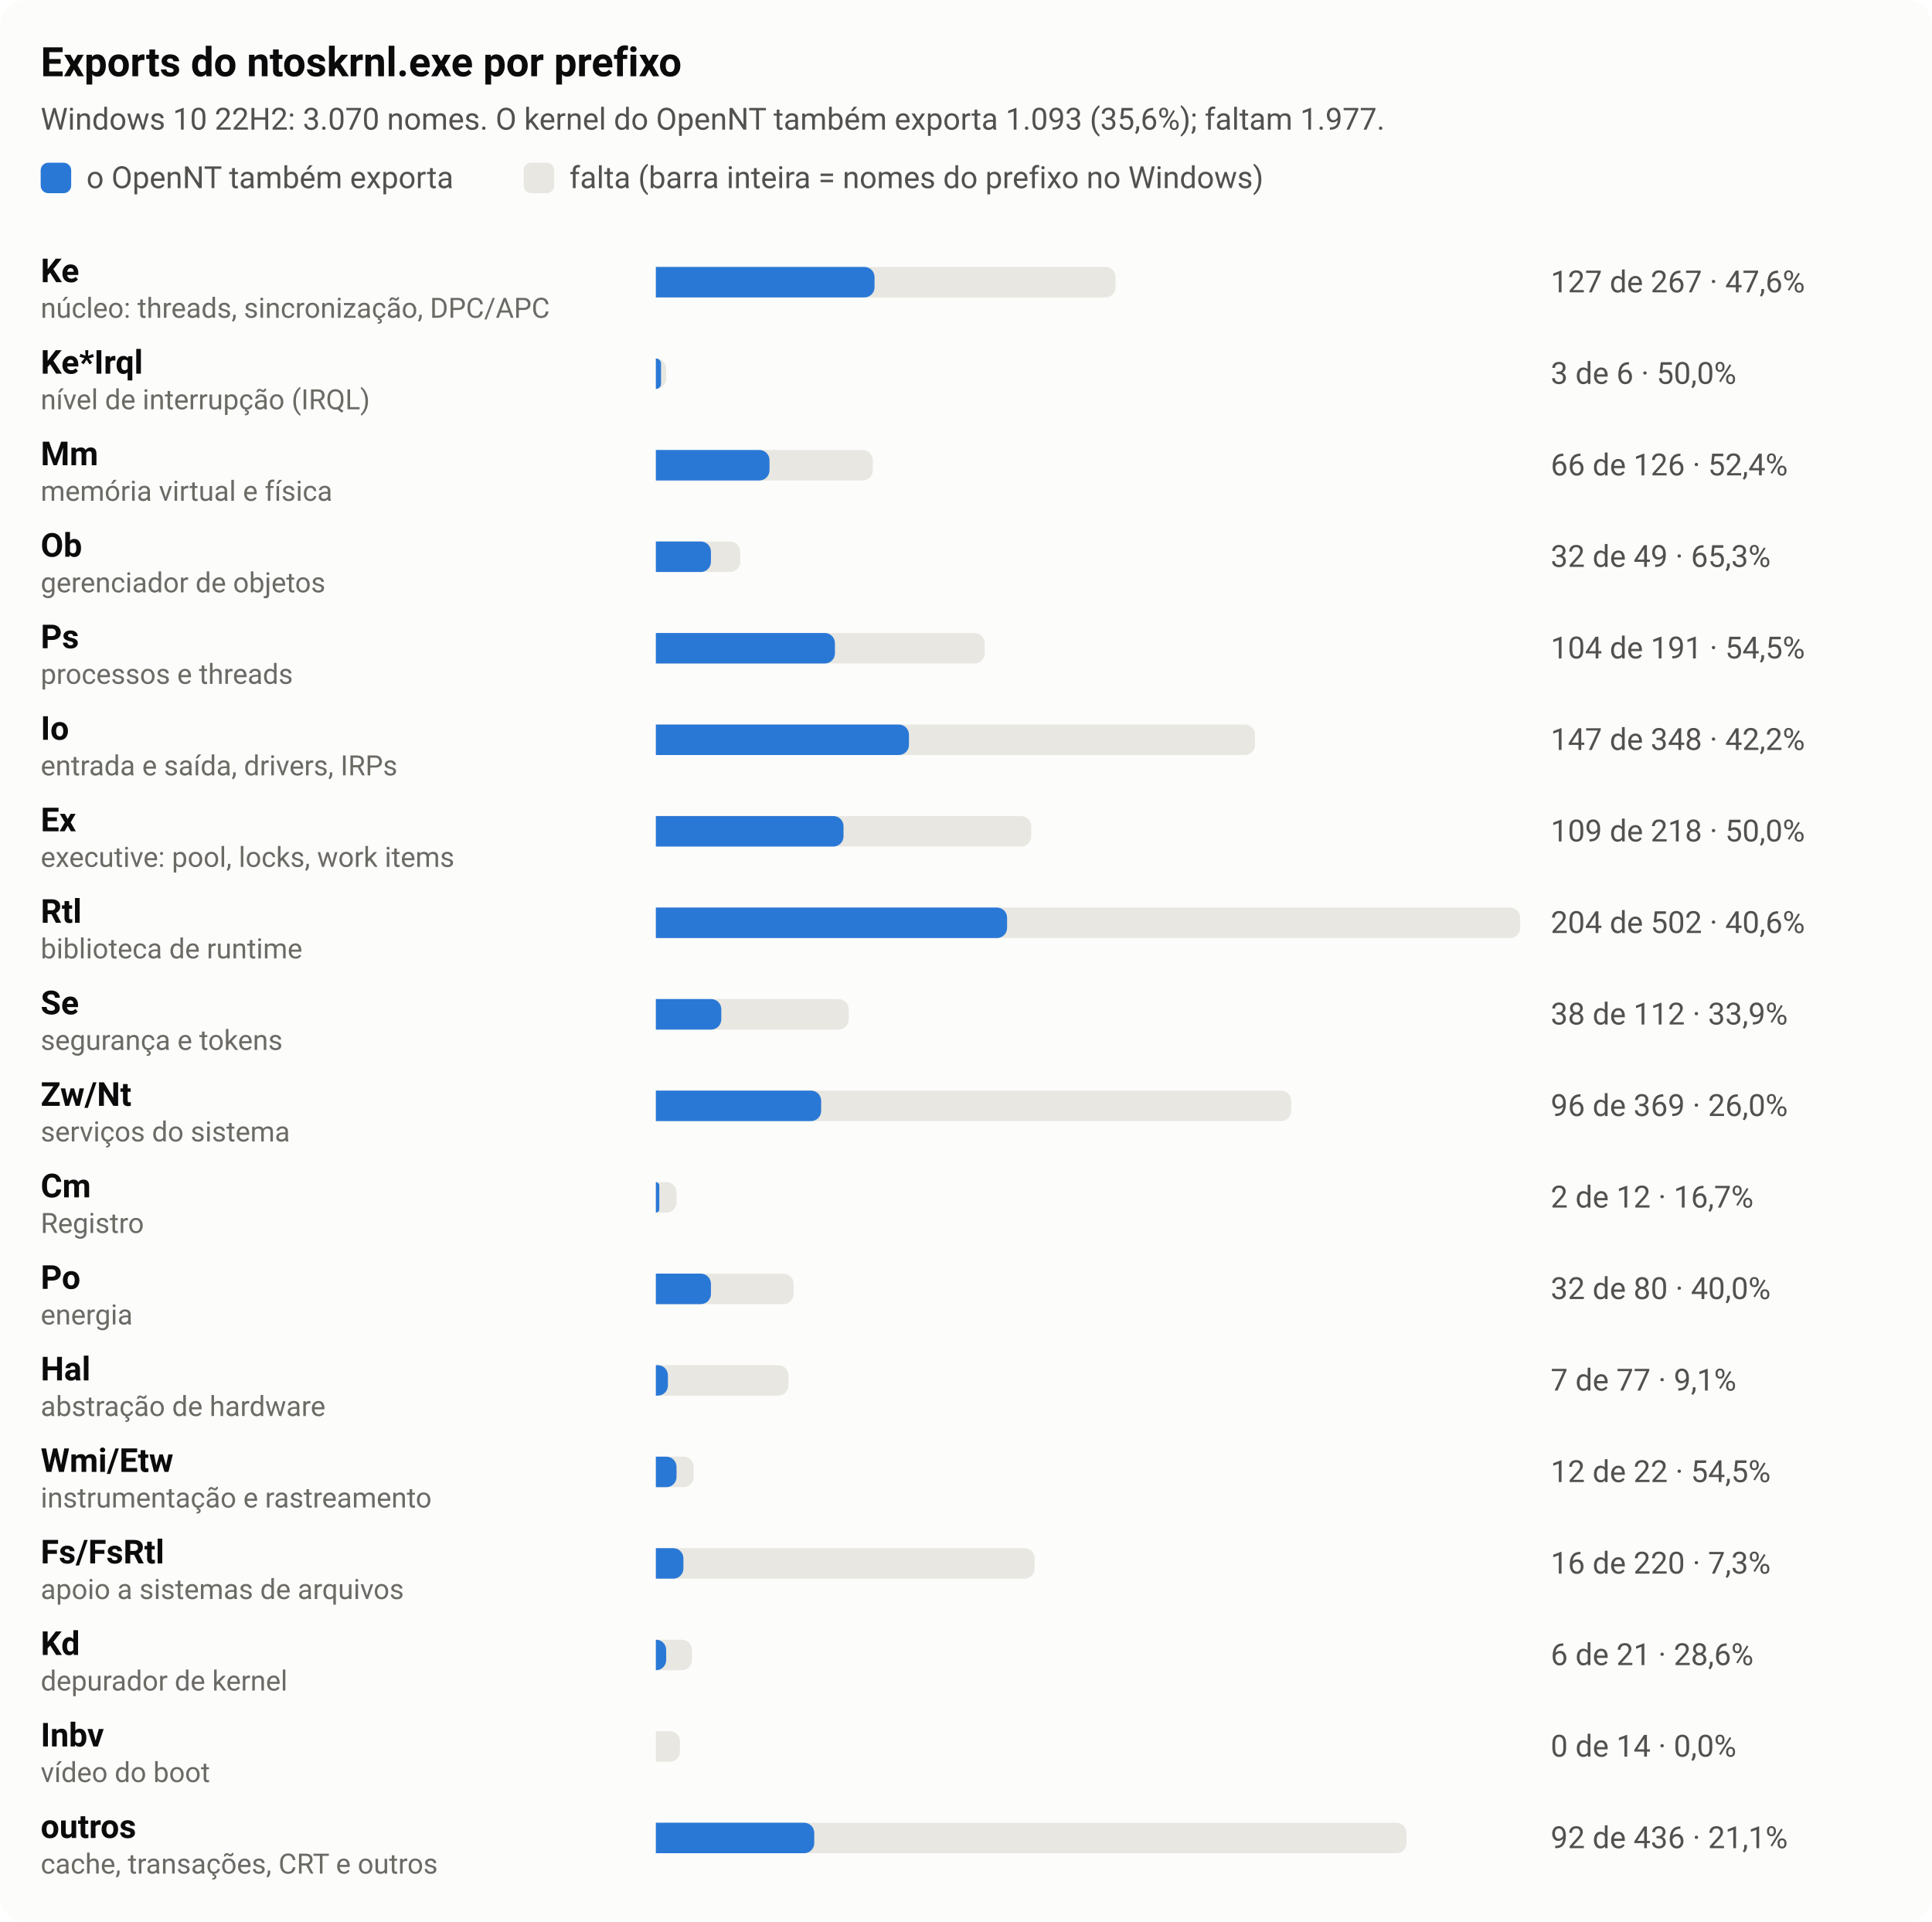
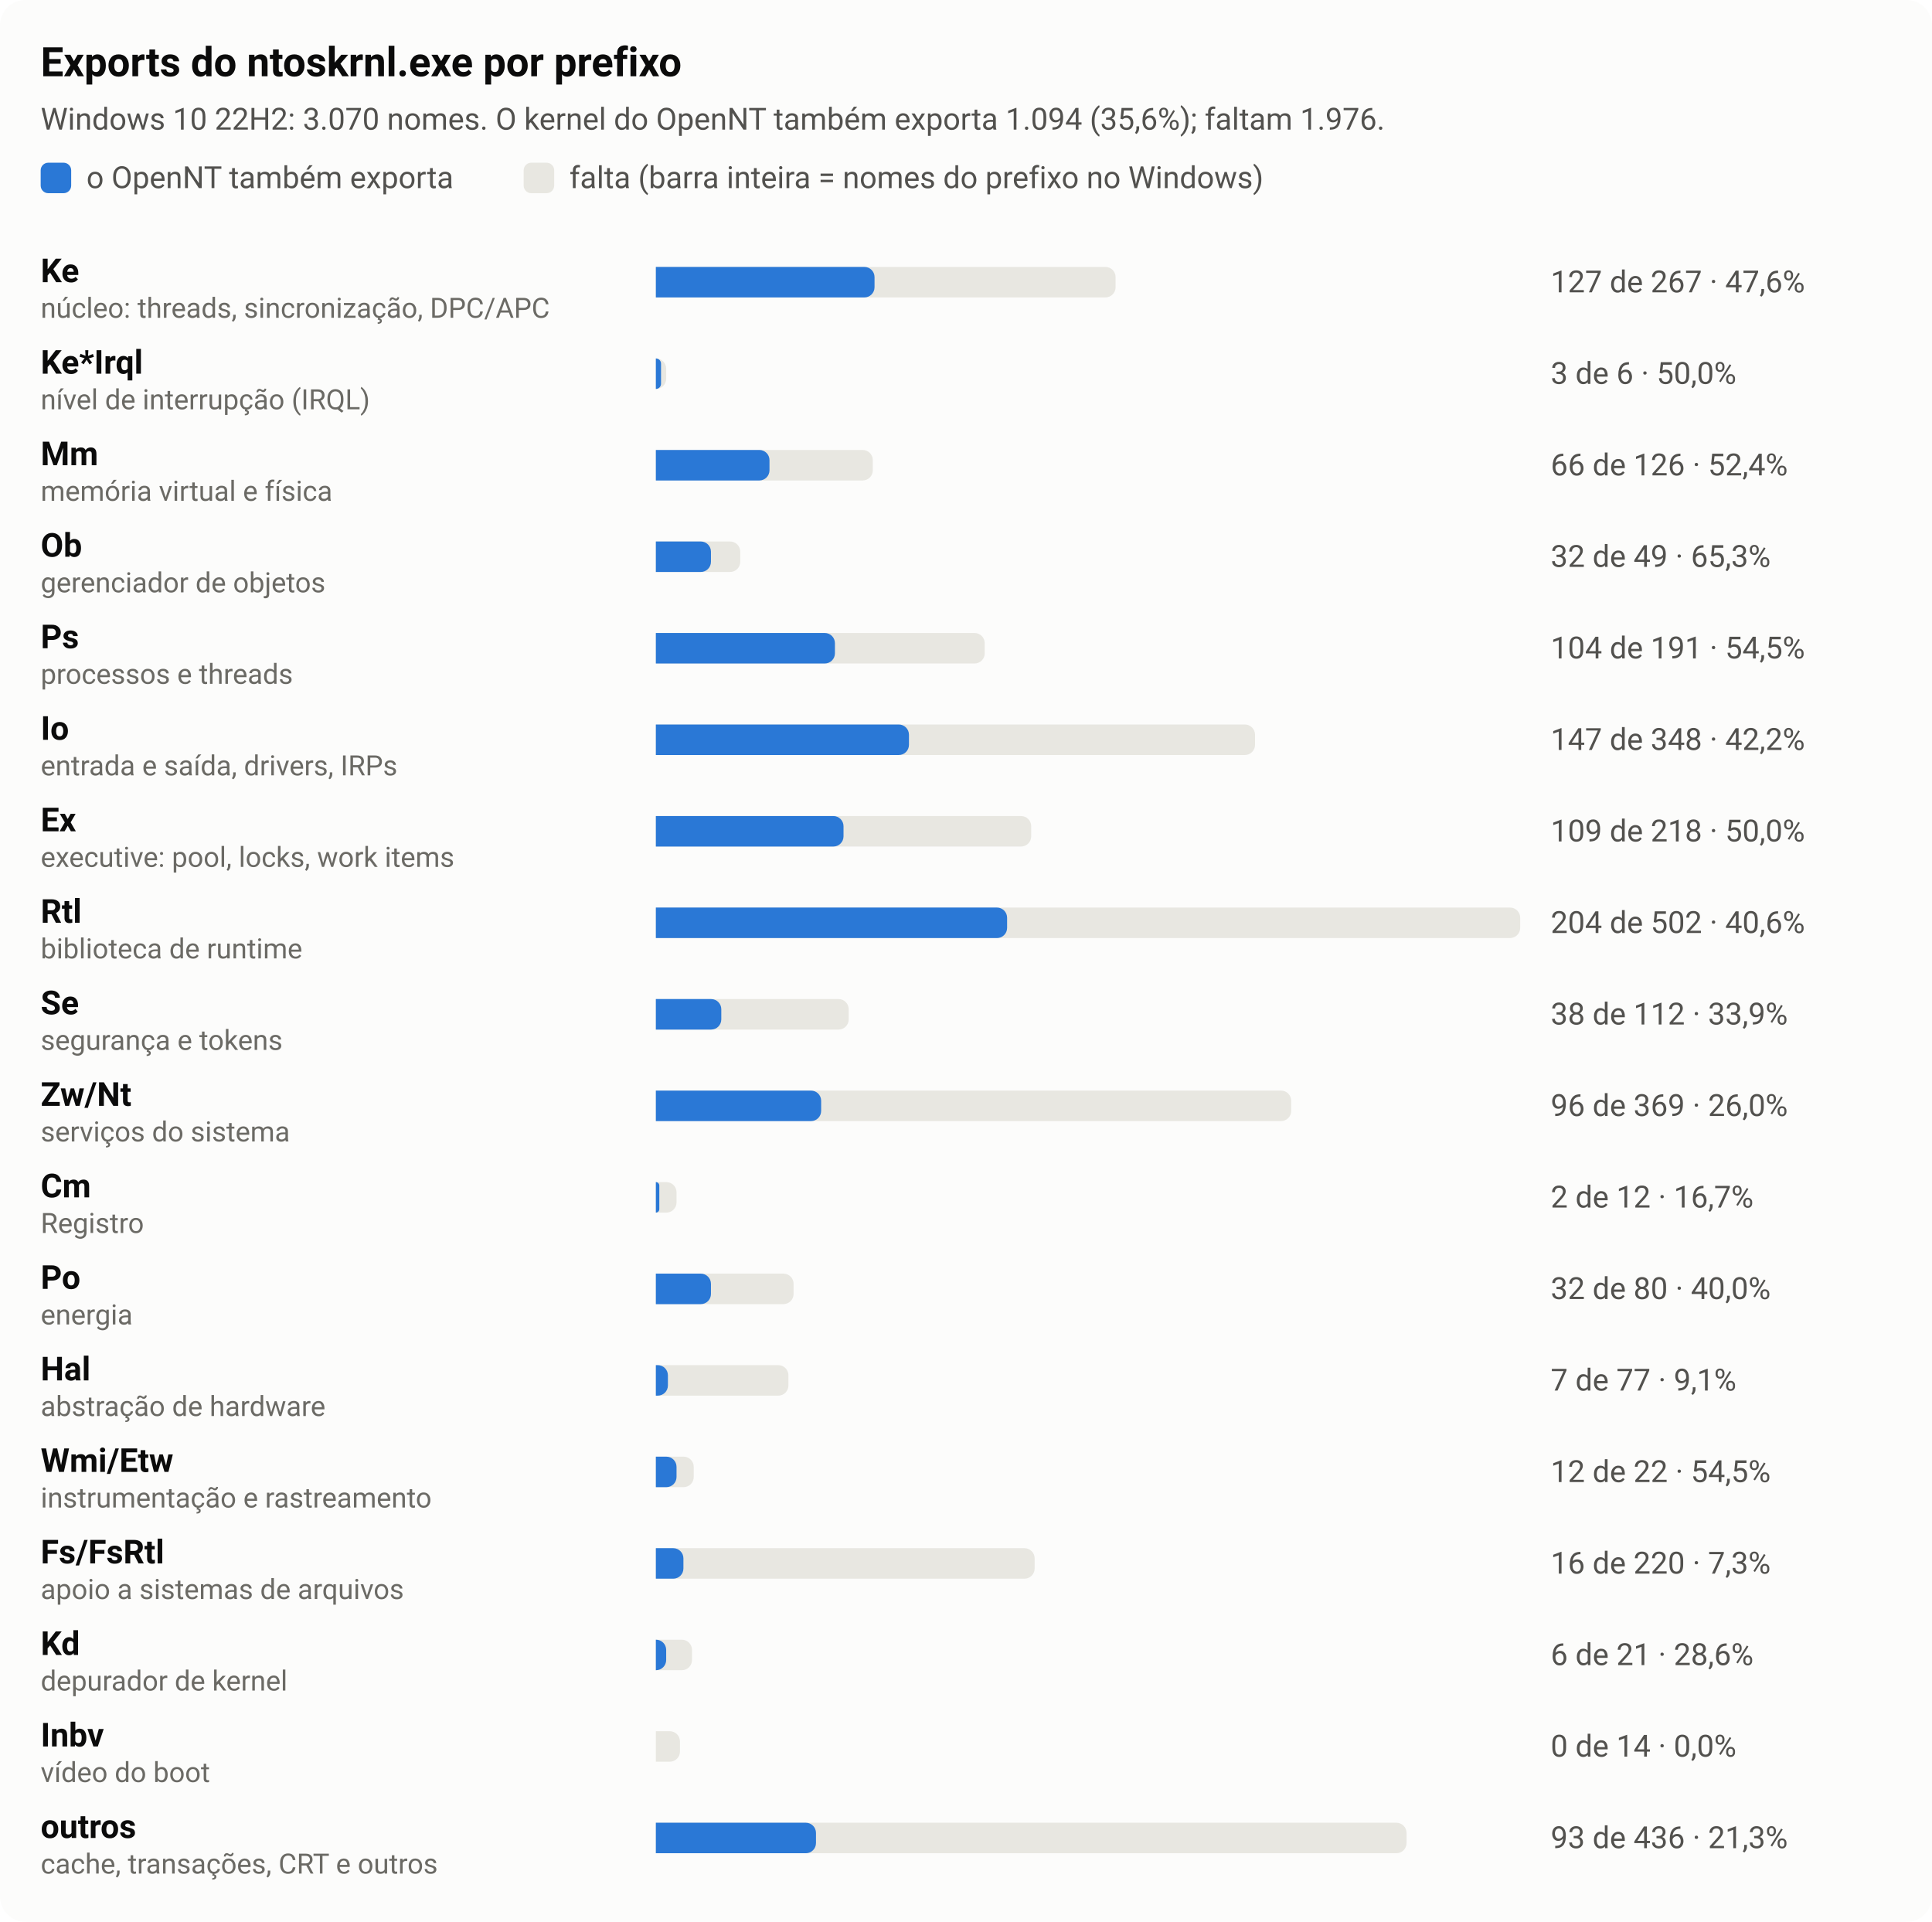
<svg xmlns="http://www.w3.org/2000/svg" width="760" height="756" viewBox="0 0 760 756" role="img" aria-labelledby="pc-title">
  <style>.pc-bg{fill:#fcfcfb}.pc-t{font:600 16px system-ui,-apple-system,Segoe UI,Roboto,sans-serif;fill:#0b0b0b}.pc-s,.pc-v{font:12px system-ui,-apple-system,Segoe UI,Roboto,sans-serif;fill:#52514e}.pc-v{font-variant-numeric:tabular-nums}.pc-l{font:600 13px system-ui,-apple-system,Segoe UI,Roboto,sans-serif;fill:#0b0b0b}.pc-m{font:11px system-ui,-apple-system,Segoe UI,Roboto,sans-serif;fill:#6b6a65}.pc-k{fill:#e8e7e1}.pc-a{fill:#2a78d6}@media (prefers-color-scheme:dark){.pc-bg{fill:#1a1a19}.pc-t,.pc-l{fill:#f0efec}.pc-s,.pc-v{fill:#c3c2b7}.pc-m{fill:#9d9b94}.pc-k{fill:#2c2c2a}.pc-a{fill:#3987e5}}</style>
  <rect class="pc-bg" width="760" height="756" rx="10" />
  <text class="pc-t" x="16" y="30">Exports do ntoskrnl.exe por prefixo</text>
-   <text class="pc-s" x="16" y="51">Windows 10 22H2: 3.070 nomes. O kernel do OpenNT também exporta 1.093 (35,6%); faltam 1.977.</text>
+   <text class="pc-s" x="16" y="51">Windows 10 22H2: 3.070 nomes. O kernel do OpenNT também exporta 1.094 (35,6%); faltam 1.976.</text>
  <rect class="pc-a" x="16" y="64" width="12" height="12" rx="3" />
  <text class="pc-v" x="34" y="74">o OpenNT também exporta</text>
  <rect class="pc-k" x="206" y="64" width="12" height="12" rx="3" />
  <text class="pc-v" x="224" y="74">falta (barra inteira = nomes do prefixo no Windows)</text>
  <g>
    <text class="pc-l" x="16" y="111">Ke</text>
    <text class="pc-m" x="16" y="125">núcleo: threads, sincronização, DPC/APC</text>
    <path class="pc-k" d="M258.0 105.0h176.84a4 4 0 0 1 4 4v4a4 4 0 0 1 -4 4h-176.84z" />
    <path class="pc-a" d="M258.0 105.0h82.02a4 4 0 0 1 4 4v4a4 4 0 0 1 -4 4h-82.02z" />
    <text class="pc-v" x="610" y="115">127 de 267 · 47,6%</text>
  </g>
  <g>
    <text class="pc-l" x="16" y="147">Ke*Irql</text>
    <text class="pc-m" x="16" y="161">nível de interrupção (IRQL)</text>
    <path class="pc-k" d="M258.0 141.0h0.06a4 4 0 0 1 4 4v4a4 4 0 0 1 -4 4h-0.06z" />
    <path class="pc-a" d="M258.0 141.0h0.00a2.032 2.032 0 0 1 2.032 2.032v7.936a2.032 2.032 0 0 1 -2.032 2.032h-0.00z" />
    <text class="pc-v" x="610" y="151">3 de 6 · 50,0%</text>
  </g>
  <g>
    <text class="pc-l" x="16" y="183">Mm</text>
    <text class="pc-m" x="16" y="197">memória virtual e física</text>
    <path class="pc-k" d="M258.0 177.0h81.34a4 4 0 0 1 4 4v4a4 4 0 0 1 -4 4h-81.34z" />
    <path class="pc-a" d="M258.0 177.0h40.70a4 4 0 0 1 4 4v4a4 4 0 0 1 -4 4h-40.70z" />
    <text class="pc-v" x="610" y="187">66 de 126 · 52,4%</text>
  </g>
  <g>
    <text class="pc-l" x="16" y="219">Ob</text>
    <text class="pc-m" x="16" y="233">gerenciador de objetos</text>
    <path class="pc-k" d="M258.0 213.0h29.19a4 4 0 0 1 4 4v4a4 4 0 0 1 -4 4h-29.19z" />
    <path class="pc-a" d="M258.0 213.0h17.67a4 4 0 0 1 4 4v4a4 4 0 0 1 -4 4h-17.67z" />
    <text class="pc-v" x="610" y="223">32 de 49 · 65,3%</text>
  </g>
  <g>
    <text class="pc-l" x="16" y="255">Ps</text>
    <text class="pc-m" x="16" y="269">processos e threads</text>
    <path class="pc-k" d="M258.0 249.0h125.36a4 4 0 0 1 4 4v4a4 4 0 0 1 -4 4h-125.36z" />
    <path class="pc-a" d="M258.0 249.0h66.44a4 4 0 0 1 4 4v4a4 4 0 0 1 -4 4h-66.44z" />
    <text class="pc-v" x="610" y="259">104 de 191 · 54,5%</text>
  </g>
  <g>
    <text class="pc-l" x="16" y="291">Io</text>
    <text class="pc-m" x="16" y="305">entrada e saída, drivers, IRPs</text>
    <path class="pc-k" d="M258.0 285.0h231.70a4 4 0 0 1 4 4v4a4 4 0 0 1 -4 4h-231.70z" />
    <path class="pc-a" d="M258.0 285.0h95.56a4 4 0 0 1 4 4v4a4 4 0 0 1 -4 4h-95.56z" />
    <text class="pc-v" x="610" y="295">147 de 348 · 42,2%</text>
  </g>
  <g>
    <text class="pc-l" x="16" y="327">Ex</text>
    <text class="pc-m" x="16" y="341">executive: pool, locks, work items</text>
    <path class="pc-k" d="M258.0 321.0h143.65a4 4 0 0 1 4 4v4a4 4 0 0 1 -4 4h-143.65z" />
    <path class="pc-a" d="M258.0 321.0h69.82a4 4 0 0 1 4 4v4a4 4 0 0 1 -4 4h-69.82z" />
    <text class="pc-v" x="610" y="331">109 de 218 · 50,0%</text>
  </g>
  <g>
    <text class="pc-l" x="16" y="363">Rtl</text>
    <text class="pc-m" x="16" y="377">biblioteca de runtime</text>
    <path class="pc-k" d="M258.0 357.0h336.00a4 4 0 0 1 4 4v4a4 4 0 0 1 -4 4h-336.00z" />
    <path class="pc-a" d="M258.0 357.0h134.17a4 4 0 0 1 4 4v4a4 4 0 0 1 -4 4h-134.17z" />
    <text class="pc-v" x="610" y="367">204 de 502 · 40,6%</text>
  </g>
  <g>
    <text class="pc-l" x="16" y="399">Se</text>
    <text class="pc-m" x="16" y="413">segurança e tokens</text>
    <path class="pc-k" d="M258.0 393.0h71.86a4 4 0 0 1 4 4v4a4 4 0 0 1 -4 4h-71.86z" />
    <path class="pc-a" d="M258.0 393.0h21.74a4 4 0 0 1 4 4v4a4 4 0 0 1 -4 4h-21.74z" />
    <text class="pc-v" x="610" y="403">38 de 112 · 33,9%</text>
  </g>
  <g>
    <text class="pc-l" x="16" y="435">Zw/Nt</text>
    <text class="pc-m" x="16" y="449">serviços do sistema</text>
    <path class="pc-k" d="M258.0 429.0h245.92a4 4 0 0 1 4 4v4a4 4 0 0 1 -4 4h-245.92z" />
    <path class="pc-a" d="M258.0 429.0h61.02a4 4 0 0 1 4 4v4a4 4 0 0 1 -4 4h-61.02z" />
    <text class="pc-v" x="610" y="439">96 de 369 · 26,0%</text>
  </g>
  <g>
    <text class="pc-l" x="16" y="471">Cm</text>
    <text class="pc-m" x="16" y="485">Registro</text>
    <path class="pc-k" d="M258.0 465.0h4.13a4 4 0 0 1 4 4v4a4 4 0 0 1 -4 4h-4.13z" />
    <path class="pc-a" d="M258.0 465.0h0.00a1.355 1.355 0 0 1 1.355 1.355v9.291a1.355 1.355 0 0 1 -1.355 1.355h-0.00z" />
    <text class="pc-v" x="610" y="475">2 de 12 · 16,7%</text>
  </g>
  <g>
    <text class="pc-l" x="16" y="507">Po</text>
    <text class="pc-m" x="16" y="521">energia</text>
    <path class="pc-k" d="M258.0 501.0h50.18a4 4 0 0 1 4 4v4a4 4 0 0 1 -4 4h-50.18z" />
    <path class="pc-a" d="M258.0 501.0h17.67a4 4 0 0 1 4 4v4a4 4 0 0 1 -4 4h-17.67z" />
    <text class="pc-v" x="610" y="511">32 de 80 · 40,0%</text>
  </g>
  <g>
    <text class="pc-l" x="16" y="543">Hal</text>
    <text class="pc-m" x="16" y="557">abstração de hardware</text>
    <path class="pc-k" d="M258.0 537.0h48.15a4 4 0 0 1 4 4v4a4 4 0 0 1 -4 4h-48.15z" />
    <path class="pc-a" d="M258.0 537.0h0.74a4 4 0 0 1 4 4v4a4 4 0 0 1 -4 4h-0.74z" />
    <text class="pc-v" x="610" y="547">7 de 77 · 9,1%</text>
  </g>
  <g>
    <text class="pc-l" x="16" y="579">Wmi/Etw</text>
    <text class="pc-m" x="16" y="593">instrumentação e rastreamento</text>
    <path class="pc-k" d="M258.0 573.0h10.90a4 4 0 0 1 4 4v4a4 4 0 0 1 -4 4h-10.90z" />
    <path class="pc-a" d="M258.0 573.0h4.13a4 4 0 0 1 4 4v4a4 4 0 0 1 -4 4h-4.13z" />
    <text class="pc-v" x="610" y="583">12 de 22 · 54,5%</text>
  </g>
  <g>
    <text class="pc-l" x="16" y="615">Fs/FsRtl</text>
    <text class="pc-m" x="16" y="629">apoio a sistemas de arquivos</text>
    <path class="pc-k" d="M258.0 609.0h145.00a4 4 0 0 1 4 4v4a4 4 0 0 1 -4 4h-145.00z" />
    <path class="pc-a" d="M258.0 609.0h6.84a4 4 0 0 1 4 4v4a4 4 0 0 1 -4 4h-6.84z" />
    <text class="pc-v" x="610" y="619">16 de 220 · 7,3%</text>
  </g>
  <g>
    <text class="pc-l" x="16" y="651">Kd</text>
    <text class="pc-m" x="16" y="665">depurador de kernel</text>
    <path class="pc-k" d="M258.0 645.0h10.22a4 4 0 0 1 4 4v4a4 4 0 0 1 -4 4h-10.22z" />
    <path class="pc-a" d="M258.0 645.0h0.06a4 4 0 0 1 4 4v4a4 4 0 0 1 -4 4h-0.06z" />
    <text class="pc-v" x="610" y="655">6 de 21 · 28,6%</text>
  </g>
  <g>
    <text class="pc-l" x="16" y="687">Inbv</text>
    <text class="pc-m" x="16" y="701">vídeo do boot</text>
    <path class="pc-k" d="M258.0 681.0h5.48a4 4 0 0 1 4 4v4a4 4 0 0 1 -4 4h-5.48z" />
    <path class="pc-a" d="" />
    <text class="pc-v" x="610" y="691">0 de 14 · 0,0%</text>
  </g>
  <g>
    <text class="pc-l" x="16" y="723">outros</text>
    <text class="pc-m" x="16" y="737">cache, transações, CRT e outros</text>
    <path class="pc-k" d="M258.0 717.0h291.30a4 4 0 0 1 4 4v4a4 4 0 0 1 -4 4h-291.30z" />
-     <path class="pc-a" d="M258.0 717.0h58.31a4 4 0 0 1 4 4v4a4 4 0 0 1 -4 4h-58.31z" />
-     <text class="pc-v" x="610" y="727">92 de 436 · 21,1%</text>
+     <path class="pc-a" d="M258.0 717.0h58.99a4 4 0 0 1 4 4v4a4 4 0 0 1 -4 4h-58.99z" />
+     <text class="pc-v" x="610" y="727">93 de 436 · 21,3%</text>
  </g>
</svg>
